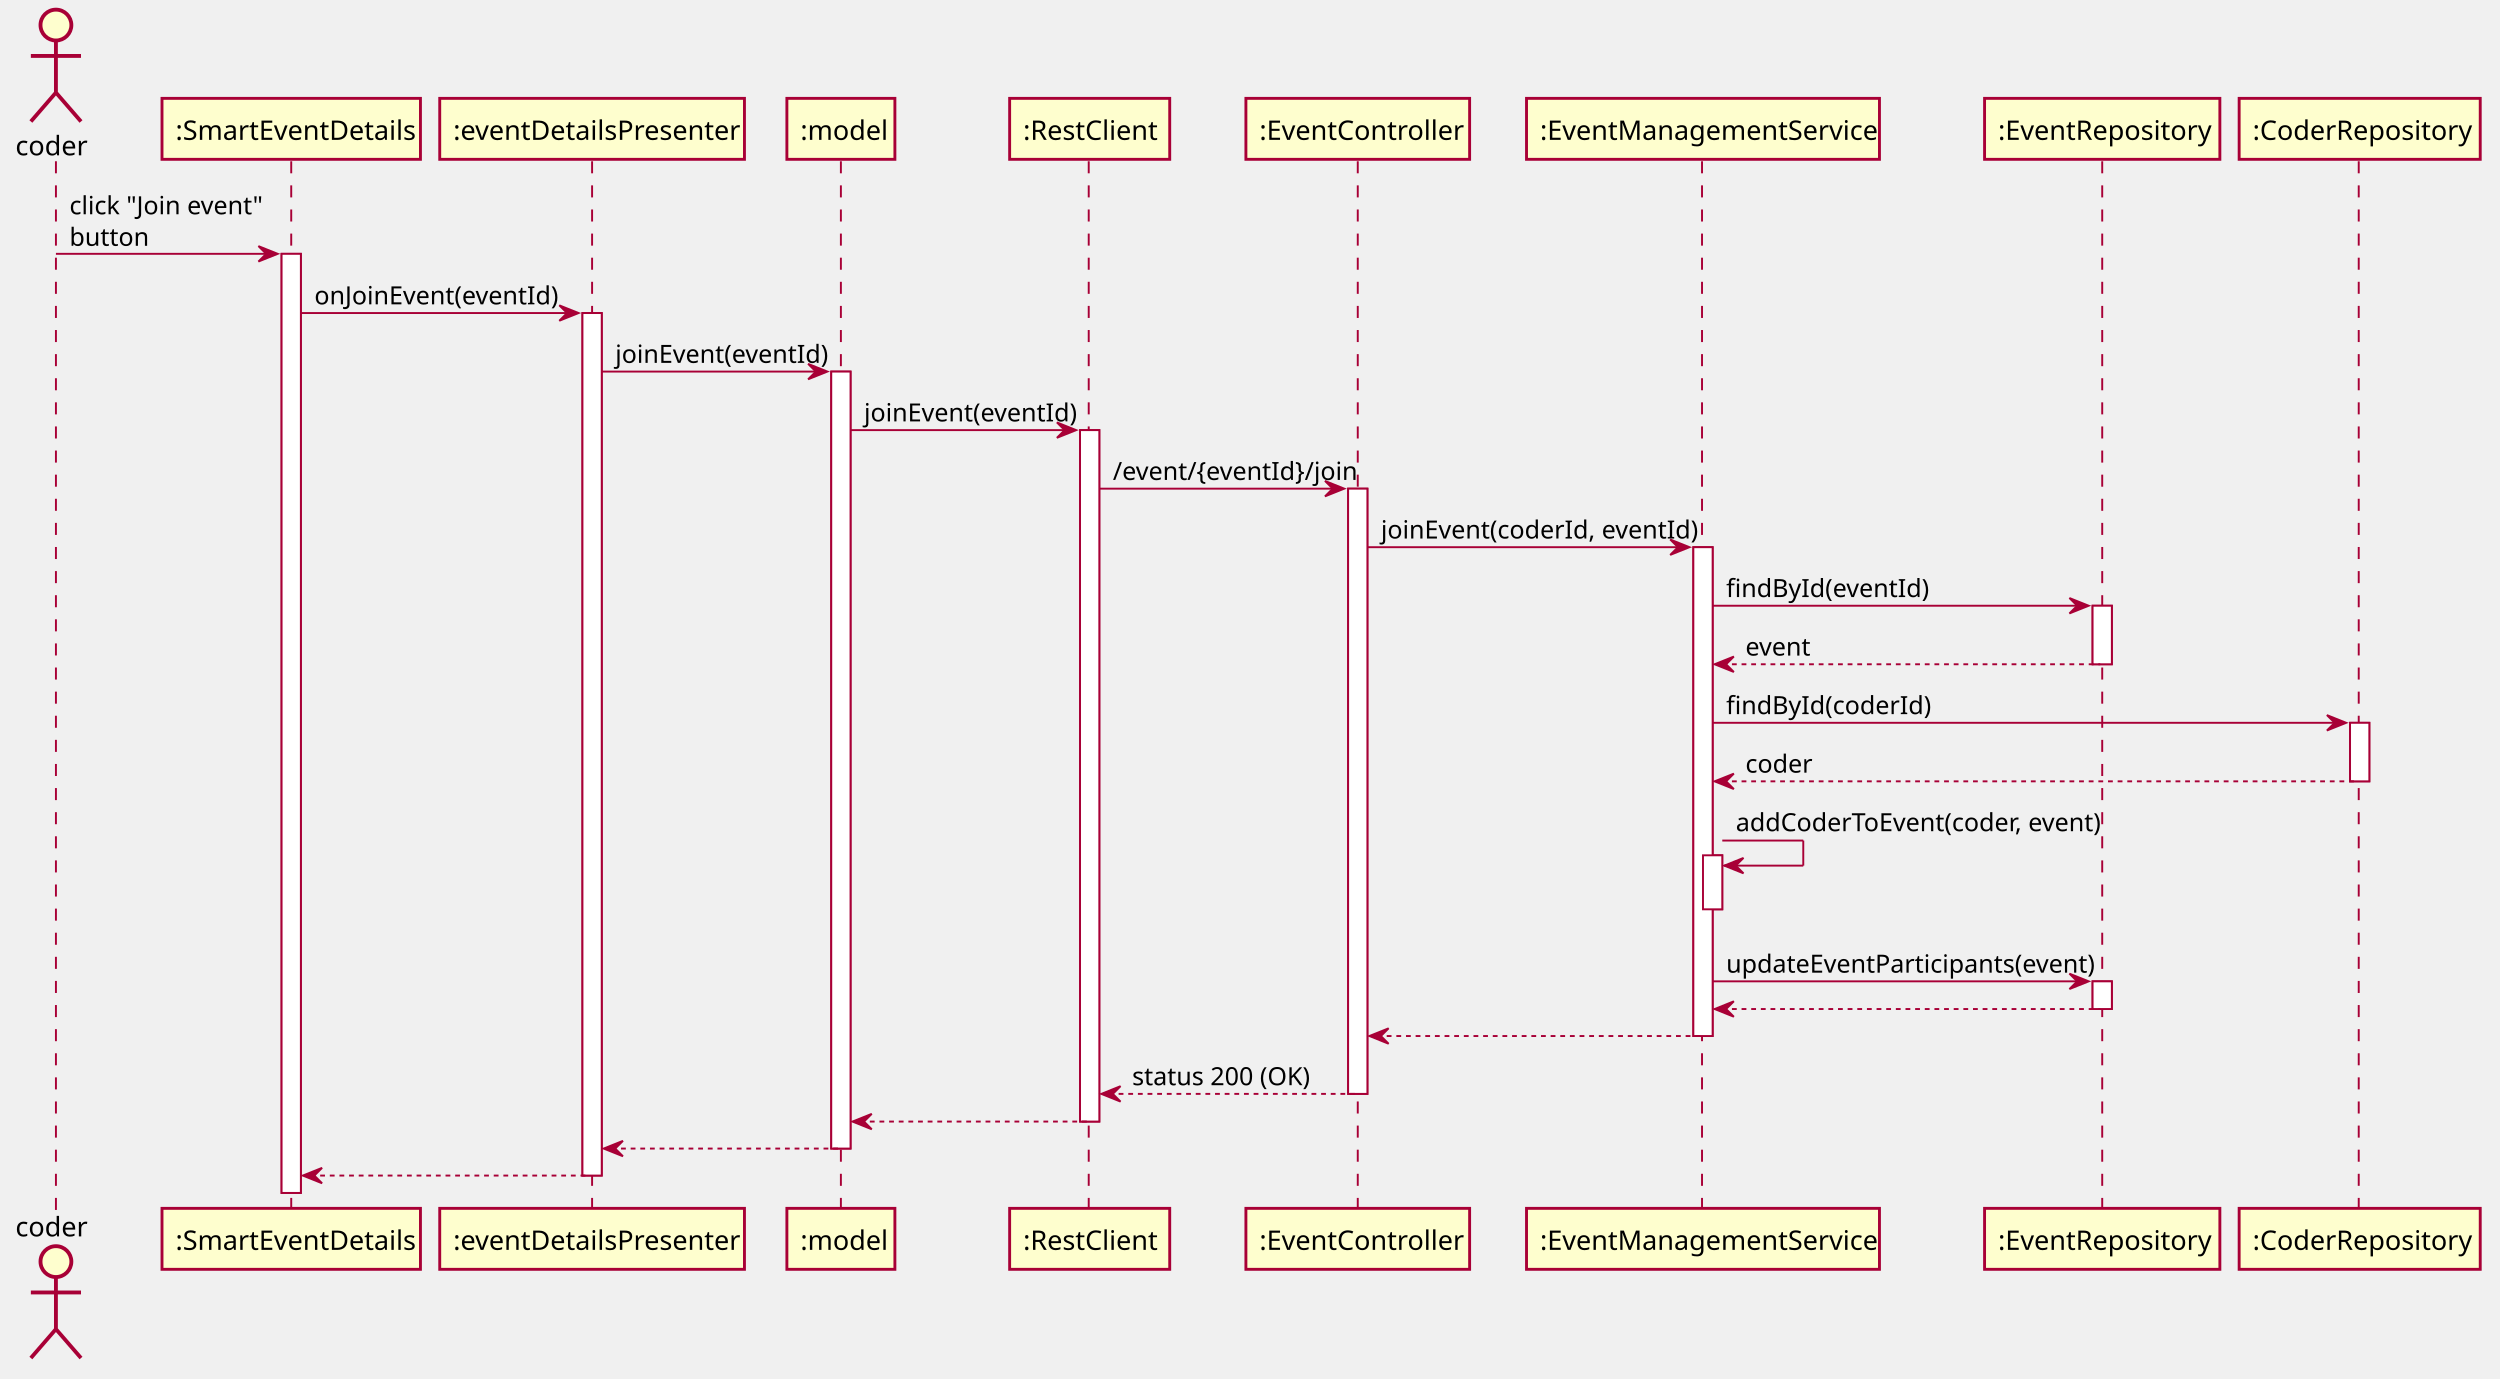
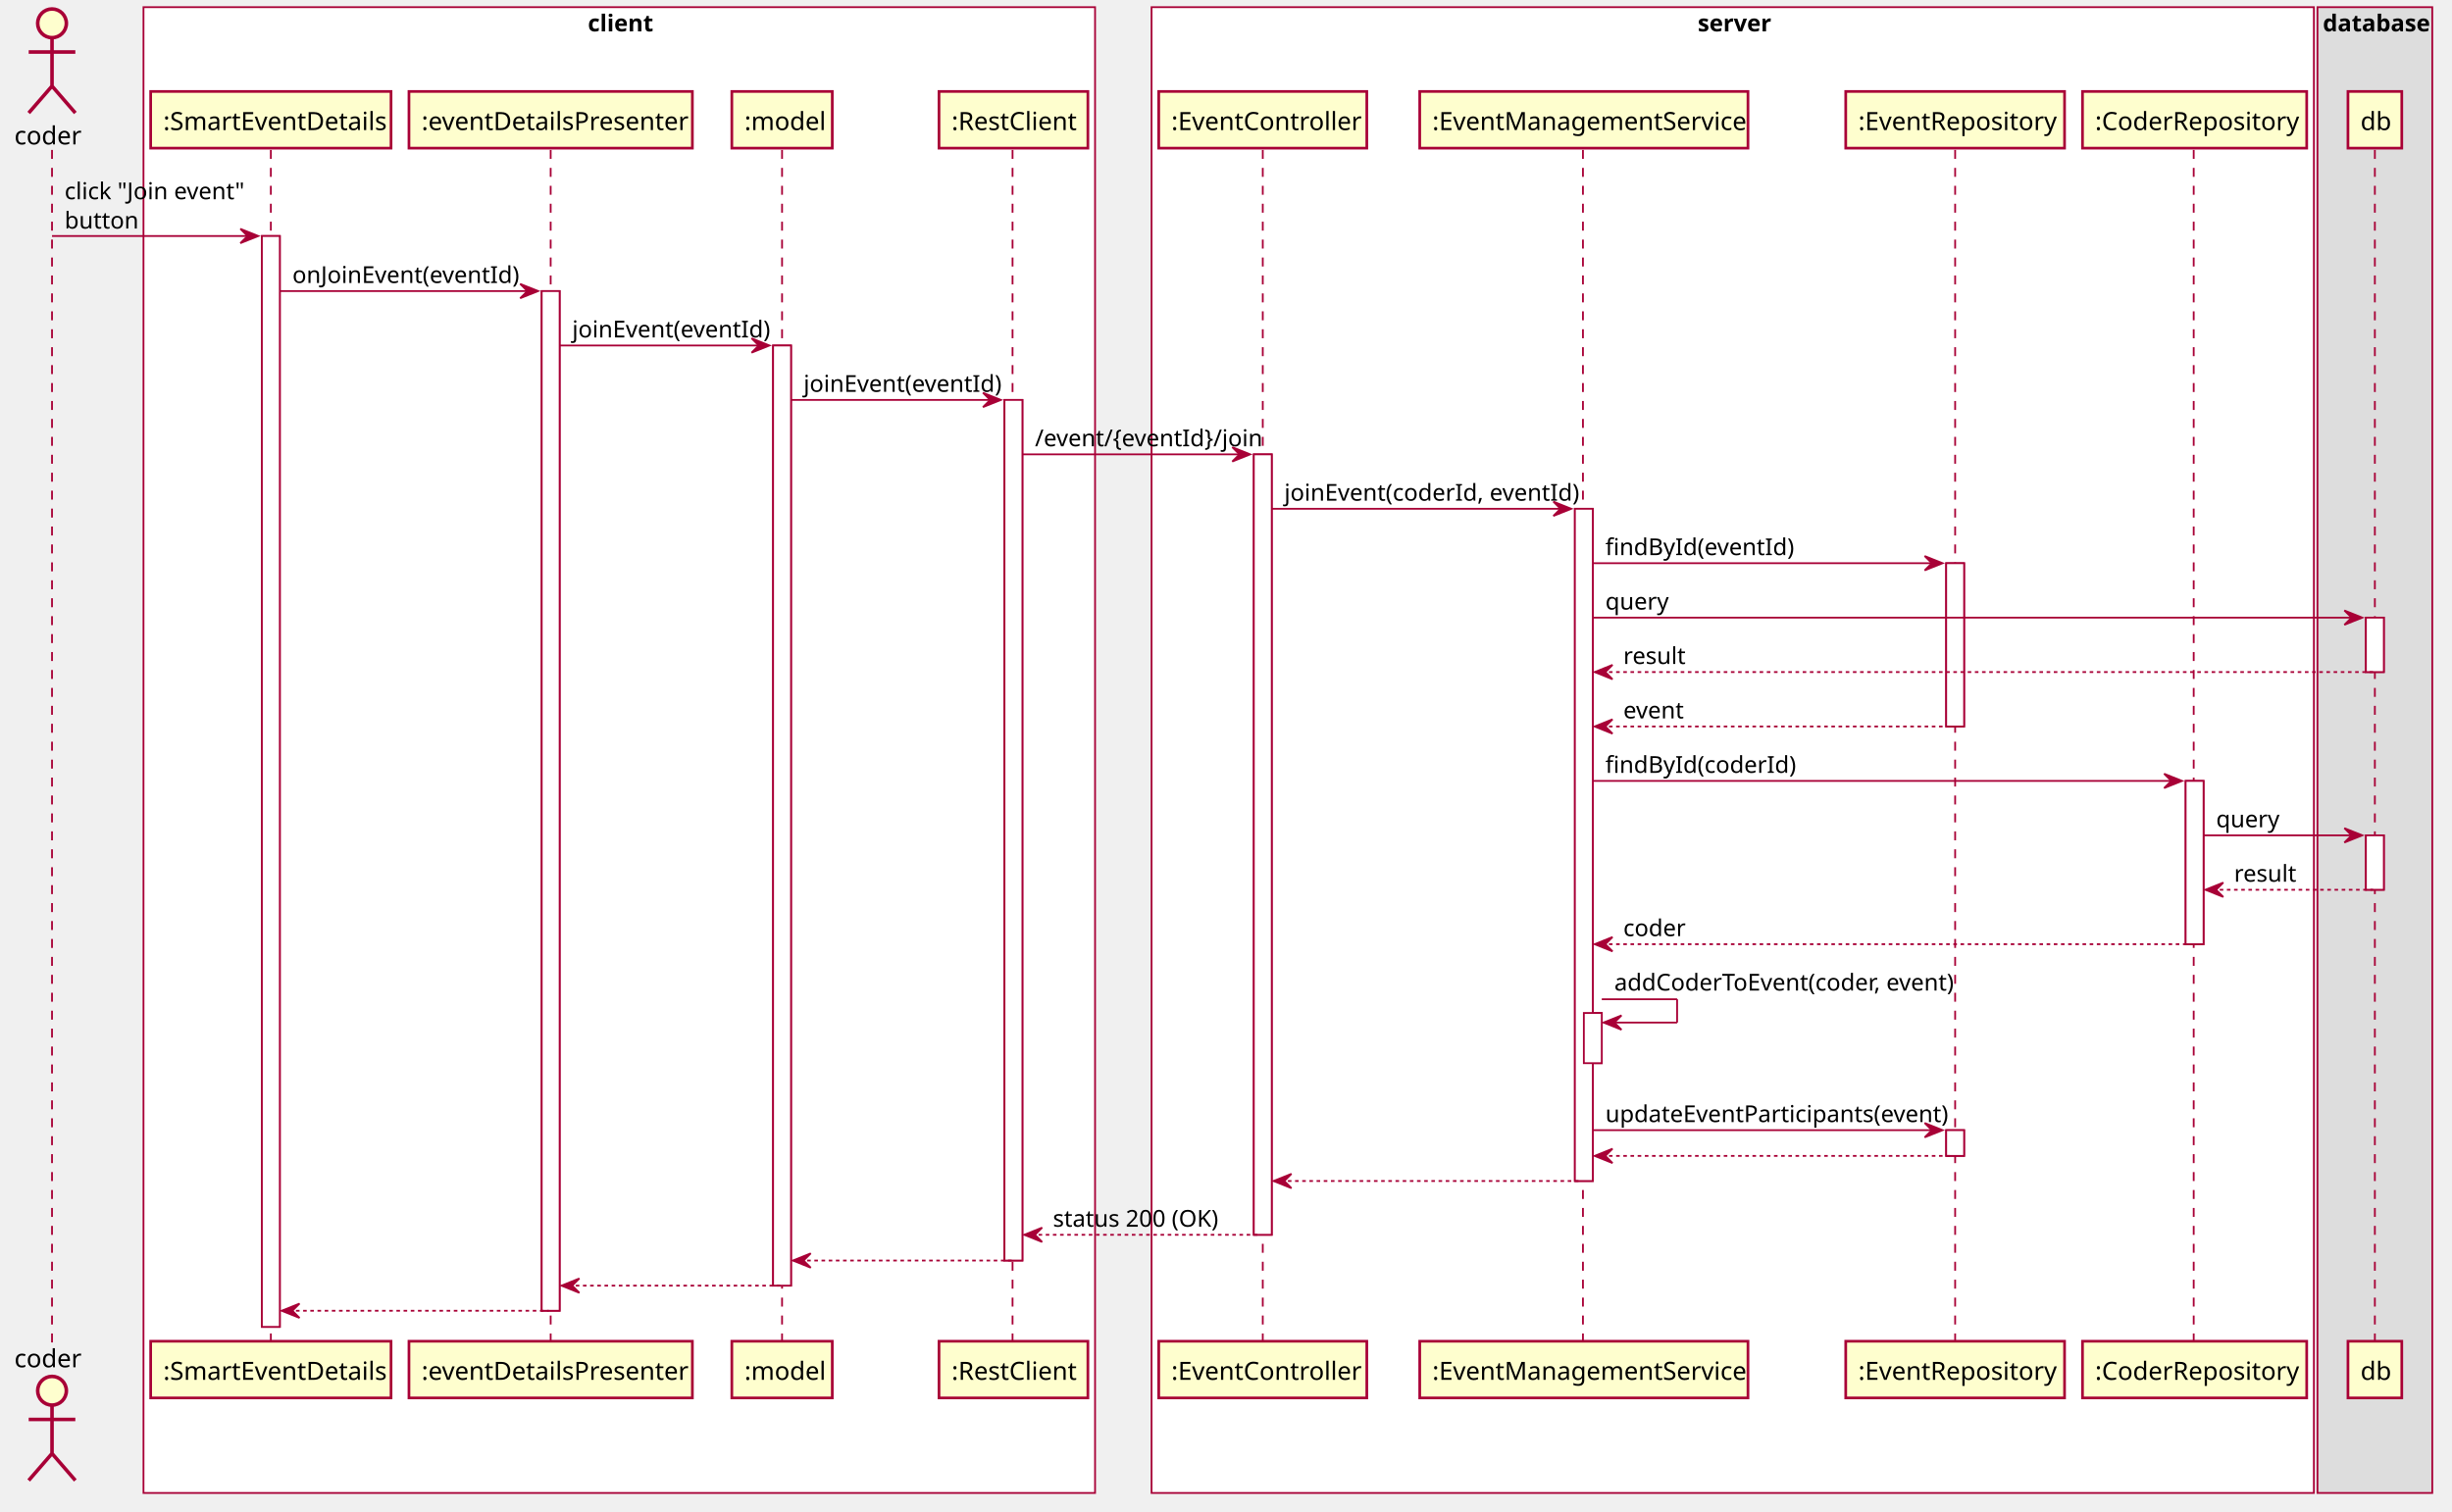
- <svg xmlns="http://www.w3.org/2000/svg" contentScriptType="application/ecmascript" contentStyleType="text/css" height="572.8px" preserveAspectRatio="none" style="width:1037px;height:572px;" version="1.1" viewBox="0 0 1037 572" width="1037.6px" zoomAndPan="magnify">
+ <svg xmlns="http://www.w3.org/2000/svg" contentScriptType="application/ecmascript" contentStyleType="text/css" height="843px" preserveAspectRatio="none" style="width:1367px;height:843px;" version="1.1" viewBox="0 0 1367 843" width="1367px" zoomAndPan="magnify">
  <defs />
  <g>
-     <rect fill="#FFFFFF" height="389.538" style="stroke: #A80036; stroke-width: 0.8;" width="8" x="116.8" y="105.287" />
-     <rect fill="#FFFFFF" height="357.775" style="stroke: #A80036; stroke-width: 0.8;" width="8" x="241.6" y="129.85" />
-     <rect fill="#FFFFFF" height="322.294" style="stroke: #A80036; stroke-width: 0.8;" width="8" x="344.8" y="154.131" />
-     <rect fill="#FFFFFF" height="286.812" style="stroke: #A80036; stroke-width: 0.8;" width="8" x="448" y="178.412" />
-     <rect fill="#FFFFFF" height="251.05" style="stroke: #A80036; stroke-width: 0.8;" width="8" x="559.2" y="202.694" />
-     <rect fill="#FFFFFF" height="202.769" style="stroke: #A80036; stroke-width: 0.8;" width="8" x="702.4" y="226.975" />
-     <rect fill="#FFFFFF" height="22.4" style="stroke: #A80036; stroke-width: 0.8;" width="8" x="706.4" y="354.781" />
-     <rect fill="#FFFFFF" height="24.281" style="stroke: #A80036; stroke-width: 0.8;" width="8" x="868" y="251.256" />
-     <rect fill="#FFFFFF" height="11.481" style="stroke: #A80036; stroke-width: 0.8;" width="8" x="868" y="407.062" />
-     <rect fill="#FFFFFF" height="24.281" style="stroke: #A80036; stroke-width: 0.8;" width="8" x="974.8" y="299.819" />
-     <line style="stroke: #A80036; stroke-width: 0.8; stroke-dasharray: 5.0,5.0;" x1="23.2" x2="23.2" y1="66.888" y2="502.025" />
-     <line style="stroke: #A80036; stroke-width: 0.8; stroke-dasharray: 5.0,5.0;" x1="120.8" x2="120.8" y1="66.888" y2="502.025" />
-     <line style="stroke: #A80036; stroke-width: 0.8; stroke-dasharray: 5.0,5.0;" x1="245.6" x2="245.6" y1="66.888" y2="502.025" />
-     <line style="stroke: #A80036; stroke-width: 0.8; stroke-dasharray: 5.0,5.0;" x1="348.8" x2="348.8" y1="66.888" y2="502.025" />
-     <line style="stroke: #A80036; stroke-width: 0.8; stroke-dasharray: 5.0,5.0;" x1="451.6" x2="451.6" y1="66.888" y2="502.025" />
-     <line style="stroke: #A80036; stroke-width: 0.8; stroke-dasharray: 5.0,5.0;" x1="563.2" x2="563.2" y1="66.888" y2="502.025" />
-     <line style="stroke: #A80036; stroke-width: 0.8; stroke-dasharray: 5.0,5.0;" x1="706" x2="706" y1="66.888" y2="502.025" />
-     <line style="stroke: #A80036; stroke-width: 0.8; stroke-dasharray: 5.0,5.0;" x1="872" x2="872" y1="66.888" y2="502.025" />
-     <line style="stroke: #A80036; stroke-width: 0.8; stroke-dasharray: 5.0,5.0;" x1="978.4" x2="978.4" y1="66.888" y2="502.025" />
-     <text fill="#000000" font-family="sans-serif" font-size="11.2" lengthAdjust="spacingAndGlyphs" textLength="28.8" x="6.4" y="64.427">coder</text>
-     <ellipse cx="23.2" cy="10.4" fill="#FEFECE" rx="6.4" ry="6.4" style="stroke: #A80036; stroke-width: 1.6;" />
-     <path d="M23.2,16.8 L23.2,38.4 M12.8,23.2 L33.6,23.2 M23.2,38.4 L12.8,50.4 M23.2,38.4 L33.6,50.4 " fill="#FEFECE" style="stroke: #A80036; stroke-width: 1.6;" />
-     <text fill="#000000" font-family="sans-serif" font-size="11.2" lengthAdjust="spacingAndGlyphs" textLength="28.8" x="6.4" y="512.852">coder</text>
-     <ellipse cx="23.2" cy="523.312" fill="#FEFECE" rx="6.4" ry="6.4" style="stroke: #A80036; stroke-width: 1.6;" />
-     <path d="M23.2,529.712 L23.2,551.312 M12.8,536.112 L33.6,536.112 M23.2,551.312 L12.8,563.312 M23.2,551.312 L33.6,563.312 " fill="#FEFECE" style="stroke: #A80036; stroke-width: 1.6;" />
-     <rect fill="#FEFECE" height="25.288" style="stroke: #A80036; stroke-width: 1.2;" width="107.2" x="67.2" y="40.8" />
-     <text fill="#000000" font-family="sans-serif" font-size="11.2" lengthAdjust="spacingAndGlyphs" textLength="96" x="72.8" y="58.027">:SmartEventDetails</text>
-     <rect fill="#FEFECE" height="25.288" style="stroke: #A80036; stroke-width: 1.2;" width="107.2" x="67.2" y="501.225" />
-     <text fill="#000000" font-family="sans-serif" font-size="11.2" lengthAdjust="spacingAndGlyphs" textLength="96" x="72.8" y="518.452">:SmartEventDetails</text>
-     <rect fill="#FEFECE" height="25.288" style="stroke: #A80036; stroke-width: 1.2;" width="126.4" x="182.4" y="40.8" />
-     <text fill="#000000" font-family="sans-serif" font-size="11.2" lengthAdjust="spacingAndGlyphs" textLength="115.2" x="188" y="58.027">:eventDetailsPresenter</text>
-     <rect fill="#FEFECE" height="25.288" style="stroke: #A80036; stroke-width: 1.2;" width="126.4" x="182.4" y="501.225" />
-     <text fill="#000000" font-family="sans-serif" font-size="11.2" lengthAdjust="spacingAndGlyphs" textLength="115.2" x="188" y="518.452">:eventDetailsPresenter</text>
-     <rect fill="#FEFECE" height="25.288" style="stroke: #A80036; stroke-width: 1.2;" width="44.8" x="326.4" y="40.8" />
-     <text fill="#000000" font-family="sans-serif" font-size="11.2" lengthAdjust="spacingAndGlyphs" textLength="33.6" x="332" y="58.027">:model</text>
-     <rect fill="#FEFECE" height="25.288" style="stroke: #A80036; stroke-width: 1.2;" width="44.8" x="326.4" y="501.225" />
-     <text fill="#000000" font-family="sans-serif" font-size="11.2" lengthAdjust="spacingAndGlyphs" textLength="33.6" x="332" y="518.452">:model</text>
-     <rect fill="#FEFECE" height="25.288" style="stroke: #A80036; stroke-width: 1.2;" width="66.4" x="418.8" y="40.8" />
-     <text fill="#000000" font-family="sans-serif" font-size="11.2" lengthAdjust="spacingAndGlyphs" textLength="55.2" x="424.4" y="58.027">:RestClient</text>
-     <rect fill="#FEFECE" height="25.288" style="stroke: #A80036; stroke-width: 1.2;" width="66.4" x="418.8" y="501.225" />
-     <text fill="#000000" font-family="sans-serif" font-size="11.2" lengthAdjust="spacingAndGlyphs" textLength="55.2" x="424.4" y="518.452">:RestClient</text>
-     <rect fill="#FEFECE" height="25.288" style="stroke: #A80036; stroke-width: 1.2;" width="92.8" x="516.8" y="40.8" />
-     <text fill="#000000" font-family="sans-serif" font-size="11.2" lengthAdjust="spacingAndGlyphs" textLength="81.6" x="522.4" y="58.027">:EventController</text>
-     <rect fill="#FEFECE" height="25.288" style="stroke: #A80036; stroke-width: 1.2;" width="92.8" x="516.8" y="501.225" />
-     <text fill="#000000" font-family="sans-serif" font-size="11.2" lengthAdjust="spacingAndGlyphs" textLength="81.6" x="522.4" y="518.452">:EventController</text>
-     <rect fill="#FEFECE" height="25.288" style="stroke: #A80036; stroke-width: 1.2;" width="146.4" x="633.2" y="40.8" />
-     <text fill="#000000" font-family="sans-serif" font-size="11.2" lengthAdjust="spacingAndGlyphs" textLength="135.2" x="638.8" y="58.027">:EventManagementService</text>
-     <rect fill="#FEFECE" height="25.288" style="stroke: #A80036; stroke-width: 1.2;" width="146.4" x="633.2" y="501.225" />
-     <text fill="#000000" font-family="sans-serif" font-size="11.2" lengthAdjust="spacingAndGlyphs" textLength="135.2" x="638.8" y="518.452">:EventManagementService</text>
-     <rect fill="#FEFECE" height="25.288" style="stroke: #A80036; stroke-width: 1.2;" width="97.6" x="823.2" y="40.8" />
-     <text fill="#000000" font-family="sans-serif" font-size="11.2" lengthAdjust="spacingAndGlyphs" textLength="86.4" x="828.8" y="58.027">:EventRepository</text>
-     <rect fill="#FEFECE" height="25.288" style="stroke: #A80036; stroke-width: 1.2;" width="97.6" x="823.2" y="501.225" />
-     <text fill="#000000" font-family="sans-serif" font-size="11.2" lengthAdjust="spacingAndGlyphs" textLength="86.4" x="828.8" y="518.452">:EventRepository</text>
-     <rect fill="#FEFECE" height="25.288" style="stroke: #A80036; stroke-width: 1.2;" width="100" x="928.8" y="40.8" />
-     <text fill="#000000" font-family="sans-serif" font-size="11.2" lengthAdjust="spacingAndGlyphs" textLength="88.8" x="934.4" y="58.027">:CoderRepository</text>
-     <rect fill="#FEFECE" height="25.288" style="stroke: #A80036; stroke-width: 1.2;" width="100" x="928.8" y="501.225" />
-     <text fill="#000000" font-family="sans-serif" font-size="11.2" lengthAdjust="spacingAndGlyphs" textLength="88.8" x="934.4" y="518.452">:CoderRepository</text>
-     <rect fill="#FFFFFF" height="389.538" style="stroke: #A80036; stroke-width: 0.8;" width="8" x="116.8" y="105.287" />
-     <rect fill="#FFFFFF" height="357.775" style="stroke: #A80036; stroke-width: 0.8;" width="8" x="241.6" y="129.85" />
-     <rect fill="#FFFFFF" height="322.294" style="stroke: #A80036; stroke-width: 0.8;" width="8" x="344.8" y="154.131" />
-     <rect fill="#FFFFFF" height="286.812" style="stroke: #A80036; stroke-width: 0.8;" width="8" x="448" y="178.412" />
-     <rect fill="#FFFFFF" height="251.05" style="stroke: #A80036; stroke-width: 0.8;" width="8" x="559.2" y="202.694" />
-     <rect fill="#FFFFFF" height="202.769" style="stroke: #A80036; stroke-width: 0.8;" width="8" x="702.4" y="226.975" />
-     <rect fill="#FFFFFF" height="22.4" style="stroke: #A80036; stroke-width: 0.8;" width="8" x="706.4" y="354.781" />
-     <rect fill="#FFFFFF" height="24.281" style="stroke: #A80036; stroke-width: 0.8;" width="8" x="868" y="251.256" />
-     <rect fill="#FFFFFF" height="11.481" style="stroke: #A80036; stroke-width: 0.8;" width="8" x="868" y="407.062" />
-     <rect fill="#FFFFFF" height="24.281" style="stroke: #A80036; stroke-width: 0.8;" width="8" x="974.8" y="299.819" />
-     <polygon fill="#A80036" points="107.2,102.088,115.2,105.287,107.2,108.487,110.4,105.287" style="stroke: #A80036; stroke-width: 0.8;" />
-     <line style="stroke: #A80036; stroke-width: 0.8;" x1="23.2" x2="112" y1="105.287" y2="105.287" />
-     <text fill="#000000" font-family="sans-serif" font-size="10.4" lengthAdjust="spacingAndGlyphs" textLength="78.4" x="28.8" y="88.884">click "Join event"</text>
-     <text fill="#000000" font-family="sans-serif" font-size="10.4" lengthAdjust="spacingAndGlyphs" textLength="28.8" x="28.8" y="101.965">button</text>
-     <polygon fill="#A80036" points="232,126.65,240,129.85,232,133.05,235.2,129.85" style="stroke: #A80036; stroke-width: 0.8;" />
-     <line style="stroke: #A80036; stroke-width: 0.8;" x1="124.8" x2="236.8" y1="129.85" y2="129.85" />
-     <text fill="#000000" font-family="sans-serif" font-size="10.4" lengthAdjust="spacingAndGlyphs" textLength="93.6" x="130.4" y="126.246">onJoinEvent(eventId)</text>
-     <polygon fill="#A80036" points="335.2,150.931,343.2,154.131,335.2,157.331,338.4,154.131" style="stroke: #A80036; stroke-width: 0.8;" />
-     <line style="stroke: #A80036; stroke-width: 0.8;" x1="249.6" x2="340" y1="154.131" y2="154.131" />
-     <text fill="#000000" font-family="sans-serif" font-size="10.4" lengthAdjust="spacingAndGlyphs" textLength="80" x="255.2" y="150.527">joinEvent(eventId)</text>
-     <polygon fill="#A80036" points="438.4,175.213,446.4,178.412,438.4,181.613,441.6,178.412" style="stroke: #A80036; stroke-width: 0.8;" />
-     <line style="stroke: #A80036; stroke-width: 0.8;" x1="352.8" x2="443.2" y1="178.412" y2="178.412" />
-     <text fill="#000000" font-family="sans-serif" font-size="10.4" lengthAdjust="spacingAndGlyphs" textLength="80" x="358.4" y="174.809">joinEvent(eventId)</text>
-     <polygon fill="#A80036" points="549.6,199.494,557.6,202.694,549.6,205.894,552.8,202.694" style="stroke: #A80036; stroke-width: 0.8;" />
-     <line style="stroke: #A80036; stroke-width: 0.8;" x1="456" x2="554.4" y1="202.694" y2="202.694" />
-     <text fill="#000000" font-family="sans-serif" font-size="10.4" lengthAdjust="spacingAndGlyphs" textLength="88" x="461.6" y="199.09">/event/{eventId}/join</text>
-     <polygon fill="#A80036" points="692.8,223.775,700.8,226.975,692.8,230.175,696,226.975" style="stroke: #A80036; stroke-width: 0.8;" />
-     <line style="stroke: #A80036; stroke-width: 0.8;" x1="567.2" x2="697.6" y1="226.975" y2="226.975" />
-     <text fill="#000000" font-family="sans-serif" font-size="10.4" lengthAdjust="spacingAndGlyphs" textLength="120" x="572.8" y="223.371">joinEvent(coderId, eventId)</text>
-     <polygon fill="#A80036" points="858.4,248.056,866.4,251.256,858.4,254.456,861.6,251.256" style="stroke: #A80036; stroke-width: 0.8;" />
-     <line style="stroke: #A80036; stroke-width: 0.8;" x1="710.4" x2="863.2" y1="251.256" y2="251.256" />
-     <text fill="#000000" font-family="sans-serif" font-size="10.4" lengthAdjust="spacingAndGlyphs" textLength="75.2" x="716" y="247.652">findById(eventId)</text>
-     <polygon fill="#A80036" points="719.2,272.337,711.2,275.538,719.2,278.738,716,275.538" style="stroke: #A80036; stroke-width: 0.8;" />
-     <line style="stroke: #A80036; stroke-width: 0.8; stroke-dasharray: 2.0,2.0;" x1="714.4" x2="871.2" y1="275.538" y2="275.538" />
-     <text fill="#000000" font-family="sans-serif" font-size="10.4" lengthAdjust="spacingAndGlyphs" textLength="24" x="724" y="271.934">event</text>
-     <polygon fill="#A80036" points="965.2,296.619,973.2,299.819,965.2,303.019,968.4,299.819" style="stroke: #A80036; stroke-width: 0.8;" />
-     <line style="stroke: #A80036; stroke-width: 0.8;" x1="710.4" x2="970" y1="299.819" y2="299.819" />
-     <text fill="#000000" font-family="sans-serif" font-size="10.4" lengthAdjust="spacingAndGlyphs" textLength="76.8" x="716" y="296.215">findById(coderId)</text>
-     <polygon fill="#A80036" points="719.2,320.9,711.2,324.1,719.2,327.3,716,324.1" style="stroke: #A80036; stroke-width: 0.8;" />
-     <line style="stroke: #A80036; stroke-width: 0.8; stroke-dasharray: 2.0,2.0;" x1="714.4" x2="978" y1="324.1" y2="324.1" />
-     <text fill="#000000" font-family="sans-serif" font-size="10.4" lengthAdjust="spacingAndGlyphs" textLength="25.6" x="724" y="320.496">coder</text>
-     <line style="stroke: #A80036; stroke-width: 0.8;" x1="714.4" x2="748" y1="348.663" y2="348.663" />
-     <line style="stroke: #A80036; stroke-width: 0.8;" x1="748" x2="748" y1="348.663" y2="359.062" />
-     <line style="stroke: #A80036; stroke-width: 0.8;" x1="715.2" x2="748" y1="359.062" y2="359.062" />
-     <polygon fill="#A80036" points="723.2,355.863,715.2,359.062,723.2,362.262,720,359.062" style="stroke: #A80036; stroke-width: 0.8;" />
-     <text fill="#000000" font-family="sans-serif" font-size="10.4" lengthAdjust="spacingAndGlyphs" textLength="143.2" x="720" y="344.777">addCoderToEvent(coder, event)</text>
-     <polygon fill="#A80036" points="858.4,403.863,866.4,407.062,858.4,410.262,861.6,407.062" style="stroke: #A80036; stroke-width: 0.8;" />
-     <line style="stroke: #A80036; stroke-width: 0.8;" x1="710.4" x2="863.2" y1="407.062" y2="407.062" />
-     <text fill="#000000" font-family="sans-serif" font-size="10.4" lengthAdjust="spacingAndGlyphs" textLength="142.4" x="716" y="403.459">updateEventParticipants(event)</text>
-     <polygon fill="#A80036" points="719.2,415.344,711.2,418.544,719.2,421.744,716,418.544" style="stroke: #A80036; stroke-width: 0.8;" />
-     <line style="stroke: #A80036; stroke-width: 0.8; stroke-dasharray: 2.0,2.0;" x1="714.4" x2="871.2" y1="418.544" y2="418.544" />
-     <polygon fill="#A80036" points="576,426.544,568,429.744,576,432.944,572.8,429.744" style="stroke: #A80036; stroke-width: 0.8;" />
-     <line style="stroke: #A80036; stroke-width: 0.8; stroke-dasharray: 2.0,2.0;" x1="571.2" x2="705.6" y1="429.744" y2="429.744" />
-     <polygon fill="#A80036" points="464.8,450.544,456.8,453.744,464.8,456.944,461.6,453.744" style="stroke: #A80036; stroke-width: 0.8;" />
-     <line style="stroke: #A80036; stroke-width: 0.8; stroke-dasharray: 2.0,2.0;" x1="460" x2="562.4" y1="453.744" y2="453.744" />
-     <text fill="#000000" font-family="sans-serif" font-size="10.4" lengthAdjust="spacingAndGlyphs" textLength="73.6" x="469.6" y="450.14">status 200 (OK)</text>
-     <polygon fill="#A80036" points="361.6,462.025,353.6,465.225,361.6,468.425,358.4,465.225" style="stroke: #A80036; stroke-width: 0.8;" />
-     <line style="stroke: #A80036; stroke-width: 0.8; stroke-dasharray: 2.0,2.0;" x1="356.8" x2="451.2" y1="465.225" y2="465.225" />
-     <polygon fill="#A80036" points="258.4,473.225,250.4,476.425,258.4,479.625,255.2,476.425" style="stroke: #A80036; stroke-width: 0.8;" />
-     <line style="stroke: #A80036; stroke-width: 0.8; stroke-dasharray: 2.0,2.0;" x1="253.6" x2="348" y1="476.425" y2="476.425" />
-     <polygon fill="#A80036" points="133.6,484.425,125.6,487.625,133.6,490.825,130.4,487.625" style="stroke: #A80036; stroke-width: 0.8;" />
-     <line style="stroke: #A80036; stroke-width: 0.8; stroke-dasharray: 2.0,2.0;" x1="128.8" x2="244.8" y1="487.625" y2="487.625" />
+     <rect fill="#FFFFFF" height="828.547" style="stroke: #A80036; stroke-width: 1.0;" width="530.5" x="80" y="4" />
+     <text fill="#000000" font-family="sans-serif" font-size="13" font-weight="bold" lengthAdjust="spacingAndGlyphs" textLength="35" x="327.75" y="17.495">client</text>
+     <rect fill="#FFFFFF" height="828.547" style="stroke: #A80036; stroke-width: 1.0;" width="648" x="642" y="4" />
+     <text fill="#000000" font-family="sans-serif" font-size="13" font-weight="bold" lengthAdjust="spacingAndGlyphs" textLength="39" x="946.5" y="17.495">server</text>
+     <rect fill="#DDDDDD" height="828.547" style="stroke: #A80036; stroke-width: 1.0;" width="64" x="1292" y="4" />
+     <text fill="#000000" font-family="sans-serif" font-size="13" font-weight="bold" lengthAdjust="spacingAndGlyphs" textLength="58" x="1295" y="17.495">database</text>
+     <rect fill="#FFFFFF" height="608.328" style="stroke: #A80036; stroke-width: 1.0;" width="10" x="146" y="131.609" />
+     <rect fill="#FFFFFF" height="568.625" style="stroke: #A80036; stroke-width: 1.0;" width="10" x="302" y="162.312" />
+     <rect fill="#FFFFFF" height="524.273" style="stroke: #A80036; stroke-width: 1.0;" width="10" x="431" y="192.664" />
+     <rect fill="#FFFFFF" height="479.922" style="stroke: #A80036; stroke-width: 1.0;" width="10" x="560" y="223.016" />
+     <rect fill="#FFFFFF" height="435.219" style="stroke: #A80036; stroke-width: 1.0;" width="10" x="699" y="253.367" />
+     <rect fill="#FFFFFF" height="374.867" style="stroke: #A80036; stroke-width: 1.0;" width="10" x="878" y="283.719" />
+     <rect fill="#FFFFFF" height="28" style="stroke: #A80036; stroke-width: 1.0;" width="10" x="883" y="564.883" />
+     <rect fill="#FFFFFF" height="91.055" style="stroke: #A80036; stroke-width: 1.0;" width="10" x="1085" y="314.07" />
+     <rect fill="#FFFFFF" height="14.352" style="stroke: #A80036; stroke-width: 1.0;" width="10" x="1085" y="630.234" />
+     <rect fill="#FFFFFF" height="91.055" style="stroke: #A80036; stroke-width: 1.0;" width="10" x="1218.5" y="435.477" />
+     <rect fill="#FFFFFF" height="30.352" style="stroke: #A80036; stroke-width: 1.0;" width="10" x="1319" y="344.422" />
+     <rect fill="#FFFFFF" height="30.352" style="stroke: #A80036; stroke-width: 1.0;" width="10" x="1319" y="465.828" />
+     <line style="stroke: #A80036; stroke-width: 1.0; stroke-dasharray: 5.0,5.0;" x1="29" x2="29" y1="83.609" y2="748.938" />
+     <line style="stroke: #A80036; stroke-width: 1.0; stroke-dasharray: 5.0,5.0;" x1="151" x2="151" y1="83.609" y2="748.938" />
+     <line style="stroke: #A80036; stroke-width: 1.0; stroke-dasharray: 5.0,5.0;" x1="307" x2="307" y1="83.609" y2="748.938" />
+     <line style="stroke: #A80036; stroke-width: 1.0; stroke-dasharray: 5.0,5.0;" x1="436" x2="436" y1="83.609" y2="748.938" />
+     <line style="stroke: #A80036; stroke-width: 1.0; stroke-dasharray: 5.0,5.0;" x1="564.5" x2="564.5" y1="83.609" y2="748.938" />
+     <line style="stroke: #A80036; stroke-width: 1.0; stroke-dasharray: 5.0,5.0;" x1="704" x2="704" y1="83.609" y2="748.938" />
+     <line style="stroke: #A80036; stroke-width: 1.0; stroke-dasharray: 5.0,5.0;" x1="882.5" x2="882.5" y1="83.609" y2="748.938" />
+     <line style="stroke: #A80036; stroke-width: 1.0; stroke-dasharray: 5.0,5.0;" x1="1090" x2="1090" y1="83.609" y2="748.938" />
+     <line style="stroke: #A80036; stroke-width: 1.0; stroke-dasharray: 5.0,5.0;" x1="1223" x2="1223" y1="83.609" y2="748.938" />
+     <line style="stroke: #A80036; stroke-width: 1.0; stroke-dasharray: 5.0,5.0;" x1="1324" x2="1324" y1="83.609" y2="748.938" />
+     <text fill="#000000" font-family="sans-serif" font-size="14" lengthAdjust="spacingAndGlyphs" textLength="36" x="8" y="80.533">coder</text>
+     <ellipse cx="29" cy="13" fill="#FEFECE" rx="8" ry="8" style="stroke: #A80036; stroke-width: 2.0;" />
+     <path d="M29,21 L29,48 M16,29 L42,29 M29,48 L16,63 M29,48 L42,63 " fill="#FEFECE" style="stroke: #A80036; stroke-width: 2.0;" />
+     <text fill="#000000" font-family="sans-serif" font-size="14" lengthAdjust="spacingAndGlyphs" textLength="36" x="8" y="762.471">coder</text>
+     <ellipse cx="29" cy="775.547" fill="#FEFECE" rx="8" ry="8" style="stroke: #A80036; stroke-width: 2.0;" />
+     <path d="M29,783.547 L29,810.547 M16,791.547 L42,791.547 M29,810.547 L16,825.547 M29,810.547 L42,825.547 " fill="#FEFECE" style="stroke: #A80036; stroke-width: 2.0;" />
+     <rect fill="#FEFECE" height="31.609" style="stroke: #A80036; stroke-width: 1.5;" width="134" x="84" y="51" />
+     <text fill="#000000" font-family="sans-serif" font-size="14" lengthAdjust="spacingAndGlyphs" textLength="120" x="91" y="72.533">:SmartEventDetails</text>
+     <rect fill="#FEFECE" height="31.609" style="stroke: #A80036; stroke-width: 1.5;" width="134" x="84" y="747.938" />
+     <text fill="#000000" font-family="sans-serif" font-size="14" lengthAdjust="spacingAndGlyphs" textLength="120" x="91" y="769.471">:SmartEventDetails</text>
+     <rect fill="#FEFECE" height="31.609" style="stroke: #A80036; stroke-width: 1.5;" width="158" x="228" y="51" />
+     <text fill="#000000" font-family="sans-serif" font-size="14" lengthAdjust="spacingAndGlyphs" textLength="144" x="235" y="72.533">:eventDetailsPresenter</text>
+     <rect fill="#FEFECE" height="31.609" style="stroke: #A80036; stroke-width: 1.5;" width="158" x="228" y="747.938" />
+     <text fill="#000000" font-family="sans-serif" font-size="14" lengthAdjust="spacingAndGlyphs" textLength="144" x="235" y="769.471">:eventDetailsPresenter</text>
+     <rect fill="#FEFECE" height="31.609" style="stroke: #A80036; stroke-width: 1.5;" width="56" x="408" y="51" />
+     <text fill="#000000" font-family="sans-serif" font-size="14" lengthAdjust="spacingAndGlyphs" textLength="42" x="415" y="72.533">:model</text>
+     <rect fill="#FEFECE" height="31.609" style="stroke: #A80036; stroke-width: 1.5;" width="56" x="408" y="747.938" />
+     <text fill="#000000" font-family="sans-serif" font-size="14" lengthAdjust="spacingAndGlyphs" textLength="42" x="415" y="769.471">:model</text>
+     <rect fill="#FEFECE" height="31.609" style="stroke: #A80036; stroke-width: 1.5;" width="83" x="523.5" y="51" />
+     <text fill="#000000" font-family="sans-serif" font-size="14" lengthAdjust="spacingAndGlyphs" textLength="69" x="530.5" y="72.533">:RestClient</text>
+     <rect fill="#FEFECE" height="31.609" style="stroke: #A80036; stroke-width: 1.5;" width="83" x="523.5" y="747.938" />
+     <text fill="#000000" font-family="sans-serif" font-size="14" lengthAdjust="spacingAndGlyphs" textLength="69" x="530.5" y="769.471">:RestClient</text>
+     <rect fill="#FEFECE" height="31.609" style="stroke: #A80036; stroke-width: 1.5;" width="116" x="646" y="51" />
+     <text fill="#000000" font-family="sans-serif" font-size="14" lengthAdjust="spacingAndGlyphs" textLength="102" x="653" y="72.533">:EventController</text>
+     <rect fill="#FEFECE" height="31.609" style="stroke: #A80036; stroke-width: 1.5;" width="116" x="646" y="747.938" />
+     <text fill="#000000" font-family="sans-serif" font-size="14" lengthAdjust="spacingAndGlyphs" textLength="102" x="653" y="769.471">:EventController</text>
+     <rect fill="#FEFECE" height="31.609" style="stroke: #A80036; stroke-width: 1.5;" width="183" x="791.5" y="51" />
+     <text fill="#000000" font-family="sans-serif" font-size="14" lengthAdjust="spacingAndGlyphs" textLength="169" x="798.5" y="72.533">:EventManagementService</text>
+     <rect fill="#FEFECE" height="31.609" style="stroke: #A80036; stroke-width: 1.5;" width="183" x="791.5" y="747.938" />
+     <text fill="#000000" font-family="sans-serif" font-size="14" lengthAdjust="spacingAndGlyphs" textLength="169" x="798.5" y="769.471">:EventManagementService</text>
+     <rect fill="#FEFECE" height="31.609" style="stroke: #A80036; stroke-width: 1.5;" width="122" x="1029" y="51" />
+     <text fill="#000000" font-family="sans-serif" font-size="14" lengthAdjust="spacingAndGlyphs" textLength="108" x="1036" y="72.533">:EventRepository</text>
+     <rect fill="#FEFECE" height="31.609" style="stroke: #A80036; stroke-width: 1.5;" width="122" x="1029" y="747.938" />
+     <text fill="#000000" font-family="sans-serif" font-size="14" lengthAdjust="spacingAndGlyphs" textLength="108" x="1036" y="769.471">:EventRepository</text>
+     <rect fill="#FEFECE" height="31.609" style="stroke: #A80036; stroke-width: 1.5;" width="125" x="1161" y="51" />
+     <text fill="#000000" font-family="sans-serif" font-size="14" lengthAdjust="spacingAndGlyphs" textLength="111" x="1168" y="72.533">:CoderRepository</text>
+     <rect fill="#FEFECE" height="31.609" style="stroke: #A80036; stroke-width: 1.5;" width="125" x="1161" y="747.938" />
+     <text fill="#000000" font-family="sans-serif" font-size="14" lengthAdjust="spacingAndGlyphs" textLength="111" x="1168" y="769.471">:CoderRepository</text>
+     <rect fill="#FEFECE" height="31.609" style="stroke: #A80036; stroke-width: 1.5;" width="30" x="1309" y="51" />
+     <text fill="#000000" font-family="sans-serif" font-size="14" lengthAdjust="spacingAndGlyphs" textLength="16" x="1316" y="72.533">db</text>
+     <rect fill="#FEFECE" height="31.609" style="stroke: #A80036; stroke-width: 1.5;" width="30" x="1309" y="747.938" />
+     <text fill="#000000" font-family="sans-serif" font-size="14" lengthAdjust="spacingAndGlyphs" textLength="16" x="1316" y="769.471">db</text>
+     <rect fill="#FFFFFF" height="608.328" style="stroke: #A80036; stroke-width: 1.0;" width="10" x="146" y="131.609" />
+     <rect fill="#FFFFFF" height="568.625" style="stroke: #A80036; stroke-width: 1.0;" width="10" x="302" y="162.312" />
+     <rect fill="#FFFFFF" height="524.273" style="stroke: #A80036; stroke-width: 1.0;" width="10" x="431" y="192.664" />
+     <rect fill="#FFFFFF" height="479.922" style="stroke: #A80036; stroke-width: 1.0;" width="10" x="560" y="223.016" />
+     <rect fill="#FFFFFF" height="435.219" style="stroke: #A80036; stroke-width: 1.0;" width="10" x="699" y="253.367" />
+     <rect fill="#FFFFFF" height="374.867" style="stroke: #A80036; stroke-width: 1.0;" width="10" x="878" y="283.719" />
+     <rect fill="#FFFFFF" height="28" style="stroke: #A80036; stroke-width: 1.0;" width="10" x="883" y="564.883" />
+     <rect fill="#FFFFFF" height="91.055" style="stroke: #A80036; stroke-width: 1.0;" width="10" x="1085" y="314.07" />
+     <rect fill="#FFFFFF" height="14.352" style="stroke: #A80036; stroke-width: 1.0;" width="10" x="1085" y="630.234" />
+     <rect fill="#FFFFFF" height="91.055" style="stroke: #A80036; stroke-width: 1.0;" width="10" x="1218.5" y="435.477" />
+     <rect fill="#FFFFFF" height="30.352" style="stroke: #A80036; stroke-width: 1.0;" width="10" x="1319" y="344.422" />
+     <rect fill="#FFFFFF" height="30.352" style="stroke: #A80036; stroke-width: 1.0;" width="10" x="1319" y="465.828" />
+     <polygon fill="#A80036" points="134,127.609,144,131.609,134,135.609,138,131.609" style="stroke: #A80036; stroke-width: 1.0;" />
+     <line style="stroke: #A80036; stroke-width: 1.0;" x1="29" x2="140" y1="131.609" y2="131.609" />
+     <text fill="#000000" font-family="sans-serif" font-size="13" lengthAdjust="spacingAndGlyphs" textLength="98" x="36" y="111.105">click "Join event"</text>
+     <text fill="#000000" font-family="sans-serif" font-size="13" lengthAdjust="spacingAndGlyphs" textLength="36" x="36" y="127.456">button</text>
+     <polygon fill="#A80036" points="290,158.312,300,162.312,290,166.312,294,162.312" style="stroke: #A80036; stroke-width: 1.0;" />
+     <line style="stroke: #A80036; stroke-width: 1.0;" x1="156" x2="296" y1="162.312" y2="162.312" />
+     <text fill="#000000" font-family="sans-serif" font-size="13" lengthAdjust="spacingAndGlyphs" textLength="117" x="163" y="157.808">onJoinEvent(eventId)</text>
+     <polygon fill="#A80036" points="419,188.664,429,192.664,419,196.664,423,192.664" style="stroke: #A80036; stroke-width: 1.0;" />
+     <line style="stroke: #A80036; stroke-width: 1.0;" x1="312" x2="425" y1="192.664" y2="192.664" />
+     <text fill="#000000" font-family="sans-serif" font-size="13" lengthAdjust="spacingAndGlyphs" textLength="100" x="319" y="188.159">joinEvent(eventId)</text>
+     <polygon fill="#A80036" points="548,219.016,558,223.016,548,227.016,552,223.016" style="stroke: #A80036; stroke-width: 1.0;" />
+     <line style="stroke: #A80036; stroke-width: 1.0;" x1="441" x2="554" y1="223.016" y2="223.016" />
+     <text fill="#000000" font-family="sans-serif" font-size="13" lengthAdjust="spacingAndGlyphs" textLength="100" x="448" y="218.511">joinEvent(eventId)</text>
+     <polygon fill="#A80036" points="687,249.367,697,253.367,687,257.367,691,253.367" style="stroke: #A80036; stroke-width: 1.0;" />
+     <line style="stroke: #A80036; stroke-width: 1.0;" x1="570" x2="693" y1="253.367" y2="253.367" />
+     <text fill="#000000" font-family="sans-serif" font-size="13" lengthAdjust="spacingAndGlyphs" textLength="110" x="577" y="248.862">/event/{eventId}/join</text>
+     <polygon fill="#A80036" points="866,279.719,876,283.719,866,287.719,870,283.719" style="stroke: #A80036; stroke-width: 1.0;" />
+     <line style="stroke: #A80036; stroke-width: 1.0;" x1="709" x2="872" y1="283.719" y2="283.719" />
+     <text fill="#000000" font-family="sans-serif" font-size="13" lengthAdjust="spacingAndGlyphs" textLength="150" x="716" y="279.214">joinEvent(coderId, eventId)</text>
+     <polygon fill="#A80036" points="1073,310.07,1083,314.07,1073,318.07,1077,314.07" style="stroke: #A80036; stroke-width: 1.0;" />
+     <line style="stroke: #A80036; stroke-width: 1.0;" x1="888" x2="1079" y1="314.07" y2="314.07" />
+     <text fill="#000000" font-family="sans-serif" font-size="13" lengthAdjust="spacingAndGlyphs" textLength="94" x="895" y="309.565">findById(eventId)</text>
+     <polygon fill="#A80036" points="1307,340.422,1317,344.422,1307,348.422,1311,344.422" style="stroke: #A80036; stroke-width: 1.0;" />
+     <line style="stroke: #A80036; stroke-width: 1.0;" x1="888" x2="1313" y1="344.422" y2="344.422" />
+     <text fill="#000000" font-family="sans-serif" font-size="13" lengthAdjust="spacingAndGlyphs" textLength="32" x="895" y="339.917">query</text>
+     <polygon fill="#A80036" points="899,370.773,889,374.773,899,378.773,895,374.773" style="stroke: #A80036; stroke-width: 1.0;" />
+     <line style="stroke: #A80036; stroke-width: 1.0; stroke-dasharray: 2.0,2.0;" x1="893" x2="1323" y1="374.773" y2="374.773" />
+     <text fill="#000000" font-family="sans-serif" font-size="13" lengthAdjust="spacingAndGlyphs" textLength="32" x="905" y="370.269">result</text>
+     <polygon fill="#A80036" points="899,401.125,889,405.125,899,409.125,895,405.125" style="stroke: #A80036; stroke-width: 1.0;" />
+     <line style="stroke: #A80036; stroke-width: 1.0; stroke-dasharray: 2.0,2.0;" x1="893" x2="1089" y1="405.125" y2="405.125" />
+     <text fill="#000000" font-family="sans-serif" font-size="13" lengthAdjust="spacingAndGlyphs" textLength="30" x="905" y="400.62">event</text>
+     <polygon fill="#A80036" points="1206.5,431.477,1216.5,435.477,1206.5,439.477,1210.5,435.477" style="stroke: #A80036; stroke-width: 1.0;" />
+     <line style="stroke: #A80036; stroke-width: 1.0;" x1="888" x2="1212.5" y1="435.477" y2="435.477" />
+     <text fill="#000000" font-family="sans-serif" font-size="13" lengthAdjust="spacingAndGlyphs" textLength="96" x="895" y="430.972">findById(coderId)</text>
+     <polygon fill="#A80036" points="1307,461.828,1317,465.828,1307,469.828,1311,465.828" style="stroke: #A80036; stroke-width: 1.0;" />
+     <line style="stroke: #A80036; stroke-width: 1.0;" x1="1228.5" x2="1313" y1="465.828" y2="465.828" />
+     <text fill="#000000" font-family="sans-serif" font-size="13" lengthAdjust="spacingAndGlyphs" textLength="32" x="1235.5" y="461.323">query</text>
+     <polygon fill="#A80036" points="1239.5,492.18,1229.5,496.18,1239.5,500.18,1235.5,496.18" style="stroke: #A80036; stroke-width: 1.0;" />
+     <line style="stroke: #A80036; stroke-width: 1.0; stroke-dasharray: 2.0,2.0;" x1="1233.5" x2="1323" y1="496.18" y2="496.18" />
+     <text fill="#000000" font-family="sans-serif" font-size="13" lengthAdjust="spacingAndGlyphs" textLength="32" x="1245.5" y="491.675">result</text>
+     <polygon fill="#A80036" points="899,522.531,889,526.531,899,530.531,895,526.531" style="stroke: #A80036; stroke-width: 1.0;" />
+     <line style="stroke: #A80036; stroke-width: 1.0; stroke-dasharray: 2.0,2.0;" x1="893" x2="1222.5" y1="526.531" y2="526.531" />
+     <text fill="#000000" font-family="sans-serif" font-size="13" lengthAdjust="spacingAndGlyphs" textLength="32" x="905" y="522.026">coder</text>
+     <line style="stroke: #A80036; stroke-width: 1.0;" x1="893" x2="935" y1="557.234" y2="557.234" />
+     <line style="stroke: #A80036; stroke-width: 1.0;" x1="935" x2="935" y1="557.234" y2="570.234" />
+     <line style="stroke: #A80036; stroke-width: 1.0;" x1="894" x2="935" y1="570.234" y2="570.234" />
+     <polygon fill="#A80036" points="904,566.234,894,570.234,904,574.234,900,570.234" style="stroke: #A80036; stroke-width: 1.0;" />
+     <text fill="#000000" font-family="sans-serif" font-size="13" lengthAdjust="spacingAndGlyphs" textLength="179" x="900" y="552.378">addCoderToEvent(coder, event)</text>
+     <polygon fill="#A80036" points="1073,626.234,1083,630.234,1073,634.234,1077,630.234" style="stroke: #A80036; stroke-width: 1.0;" />
+     <line style="stroke: #A80036; stroke-width: 1.0;" x1="888" x2="1079" y1="630.234" y2="630.234" />
+     <text fill="#000000" font-family="sans-serif" font-size="13" lengthAdjust="spacingAndGlyphs" textLength="178" x="895" y="625.73">updateEventParticipants(event)</text>
+     <polygon fill="#A80036" points="899,640.586,889,644.586,899,648.586,895,644.586" style="stroke: #A80036; stroke-width: 1.0;" />
+     <line style="stroke: #A80036; stroke-width: 1.0; stroke-dasharray: 2.0,2.0;" x1="893" x2="1089" y1="644.586" y2="644.586" />
+     <polygon fill="#A80036" points="720,654.586,710,658.586,720,662.586,716,658.586" style="stroke: #A80036; stroke-width: 1.0;" />
+     <line style="stroke: #A80036; stroke-width: 1.0; stroke-dasharray: 2.0,2.0;" x1="714" x2="882" y1="658.586" y2="658.586" />
+     <polygon fill="#A80036" points="581,684.586,571,688.586,581,692.586,577,688.586" style="stroke: #A80036; stroke-width: 1.0;" />
+     <line style="stroke: #A80036; stroke-width: 1.0; stroke-dasharray: 2.0,2.0;" x1="575" x2="703" y1="688.586" y2="688.586" />
+     <text fill="#000000" font-family="sans-serif" font-size="13" lengthAdjust="spacingAndGlyphs" textLength="92" x="587" y="684.081">status 200 (OK)</text>
+     <polygon fill="#A80036" points="452,698.938,442,702.938,452,706.938,448,702.938" style="stroke: #A80036; stroke-width: 1.0;" />
+     <line style="stroke: #A80036; stroke-width: 1.0; stroke-dasharray: 2.0,2.0;" x1="446" x2="564" y1="702.938" y2="702.938" />
+     <polygon fill="#A80036" points="323,712.938,313,716.938,323,720.938,319,716.938" style="stroke: #A80036; stroke-width: 1.0;" />
+     <line style="stroke: #A80036; stroke-width: 1.0; stroke-dasharray: 2.0,2.0;" x1="317" x2="435" y1="716.938" y2="716.938" />
+     <polygon fill="#A80036" points="167,726.938,157,730.938,167,734.938,163,730.938" style="stroke: #A80036; stroke-width: 1.0;" />
+     <line style="stroke: #A80036; stroke-width: 1.0; stroke-dasharray: 2.0,2.0;" x1="161" x2="306" y1="730.938" y2="730.938" />
  </g>
</svg>
